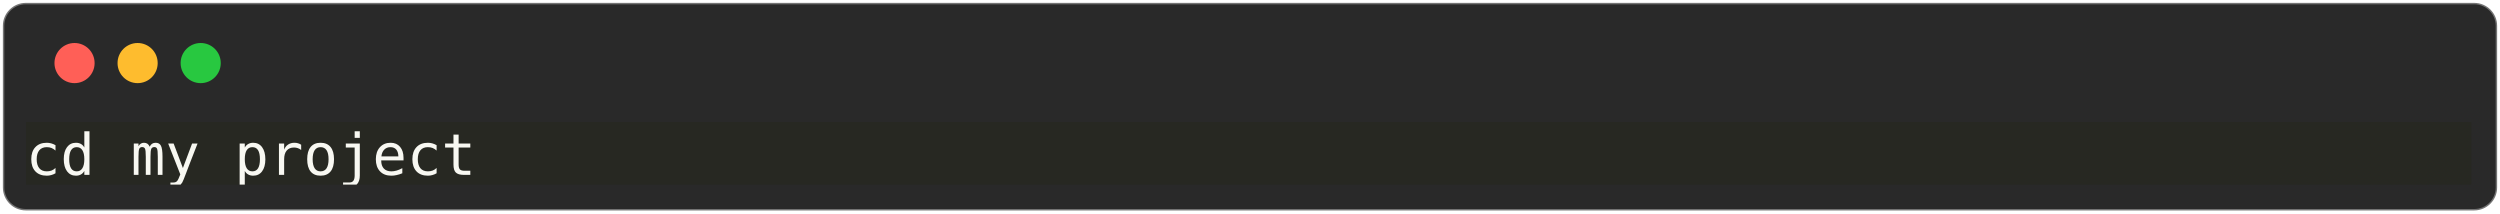
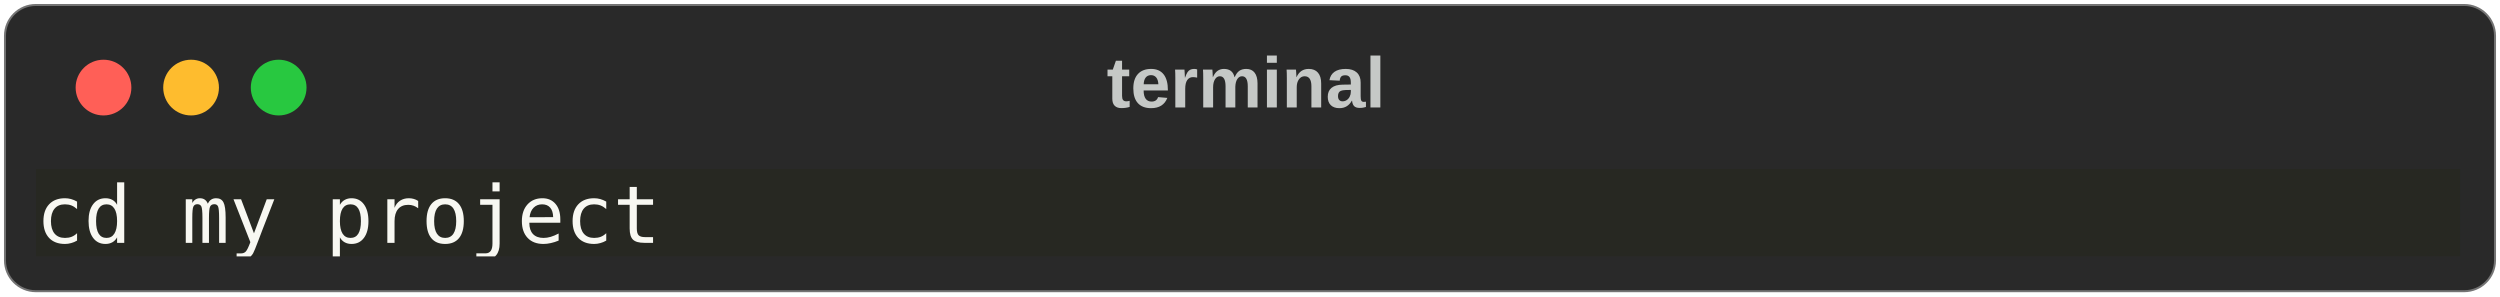
- <svg xmlns="http://www.w3.org/2000/svg" class="rich-terminal" viewBox="0 0 872 74.4">
+ <svg xmlns="http://www.w3.org/2000/svg" class="rich-terminal" viewBox="0 0 628 74.4">
  <style>

    @font-face {
        font-family: "Fira Code";
        src: local("FiraCode-Regular"),
                url("https://cdnjs.cloudflare.com/ajax/libs/firacode/6.2.0/woff2/FiraCode-Regular.woff2") format("woff2"),
                url("https://cdnjs.cloudflare.com/ajax/libs/firacode/6.2.0/woff/FiraCode-Regular.woff") format("woff");
        font-style: normal;
        font-weight: 400;
    }
    @font-face {
        font-family: "Fira Code";
        src: local("FiraCode-Bold"),
                url("https://cdnjs.cloudflare.com/ajax/libs/firacode/6.2.0/woff2/FiraCode-Bold.woff2") format("woff2"),
                url("https://cdnjs.cloudflare.com/ajax/libs/firacode/6.2.0/woff/FiraCode-Bold.woff") format("woff");
        font-style: bold;
        font-weight: 700;
    }

-     .terminal-2858888271-matrix {
+     .terminal-1865362731-matrix {
        font-family: Fira Code, monospace;
        font-size: 20px;
        line-height: 24.4px;
        font-variant-east-asian: full-width;
    }

-     .terminal-2858888271-title {
+     .terminal-1865362731-title {
        font-size: 18px;
        font-weight: bold;
        font-family: arial;
    }

-     .terminal-2858888271-r1 { fill: #f8f8f2 }
- .terminal-2858888271-r2 { fill: #c5c8c6 }
+     .terminal-1865362731-r1 { fill: #f8f8f2 }
+ .terminal-1865362731-r2 { fill: #c5c8c6 }
    </style>
  <defs>
-     <clipPath id="terminal-2858888271-clip-terminal">
-       <rect x="0" y="0" width="853.0" height="23.4" />
+     <clipPath id="terminal-1865362731-clip-terminal">
+       <rect x="0" y="0" width="609.0" height="23.4" />
    </clipPath>
  </defs>
-   <rect fill="#292929" stroke="rgba(255,255,255,0.35)" stroke-width="1" x="1" y="1" width="870" height="72.4" rx="8" />
+   <rect fill="#292929" stroke="rgba(255,255,255,0.35)" stroke-width="1" x="1" y="1" width="626" height="72.4" rx="8" />
+   <text class="terminal-1865362731-title" fill="#c5c8c6" text-anchor="middle" x="313" y="27">terminal</text>
  <g transform="translate(26,22)">
    <circle cx="0" cy="0" r="7" fill="#ff5f57" />
    <circle cx="22" cy="0" r="7" fill="#febc2e" />
    <circle cx="44" cy="0" r="7" fill="#28c840" />
  </g>
-   <g transform="translate(9, 41)" clip-path="url(#terminal-2858888271-clip-terminal)">
+   <g transform="translate(9, 41)" clip-path="url(#terminal-1865362731-clip-terminal)">
    <rect fill="#272822" x="0" y="1.5" width="24.4" height="24.65" shape-rendering="crispEdges" />
    <rect fill="#272822" x="24.4" y="1.5" width="12.2" height="24.65" shape-rendering="crispEdges" />
    <rect fill="#272822" x="36.6" y="1.5" width="122" height="24.65" shape-rendering="crispEdges" />
-     <rect fill="#272822" x="158.6" y="1.5" width="695.4" height="24.65" shape-rendering="crispEdges" />
-     <g class="terminal-2858888271-matrix">
-       <text class="terminal-2858888271-r1" x="0" y="20" textLength="24.4" clip-path="url(#terminal-2858888271-line-0)">cd</text>
-       <text class="terminal-2858888271-r1" x="36.6" y="20" textLength="122" clip-path="url(#terminal-2858888271-line-0)">my_project</text>
-       <text class="terminal-2858888271-r2" x="854" y="20" textLength="12.2" clip-path="url(#terminal-2858888271-line-0)">
+     <rect fill="#272822" x="158.6" y="1.5" width="451.4" height="24.65" shape-rendering="crispEdges" />
+     <g class="terminal-1865362731-matrix">
+       <text class="terminal-1865362731-r1" x="0" y="20" textLength="24.4" clip-path="url(#terminal-1865362731-line-0)">cd</text>
+       <text class="terminal-1865362731-r1" x="36.6" y="20" textLength="122" clip-path="url(#terminal-1865362731-line-0)">my_project</text>
+       <text class="terminal-1865362731-r2" x="610" y="20" textLength="12.2" clip-path="url(#terminal-1865362731-line-0)">
</text>
    </g>
  </g>
</svg>
